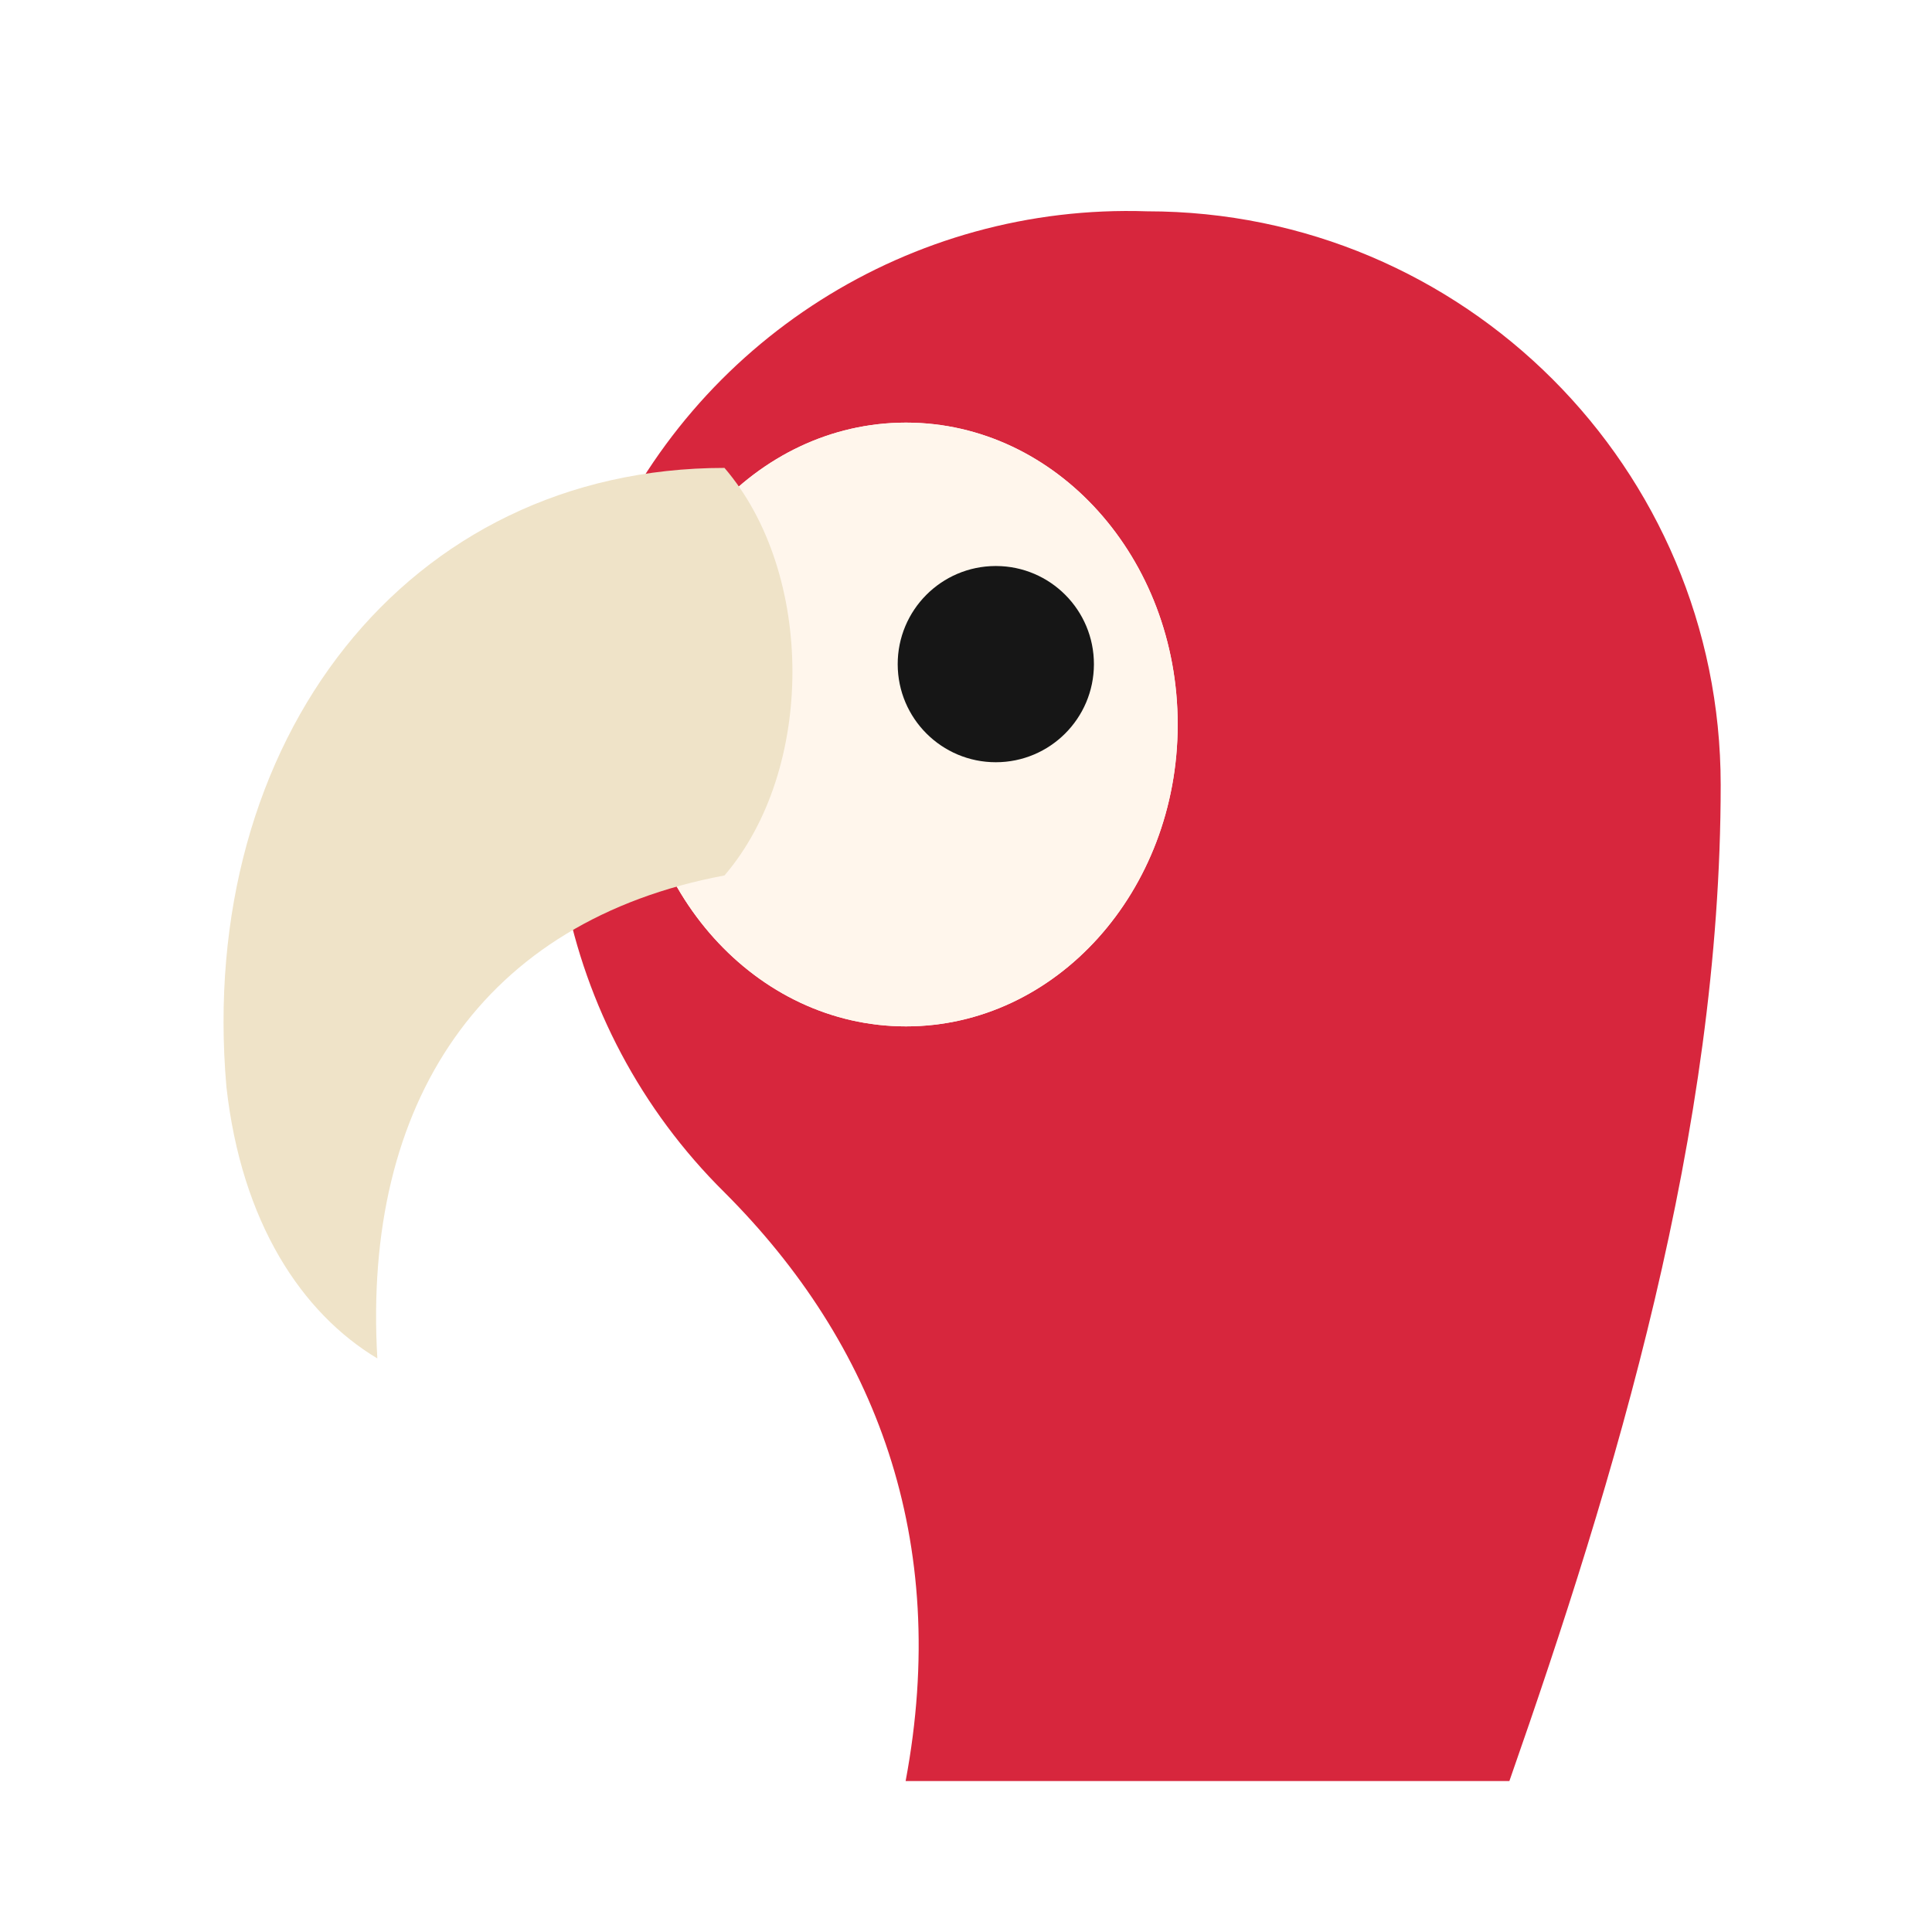
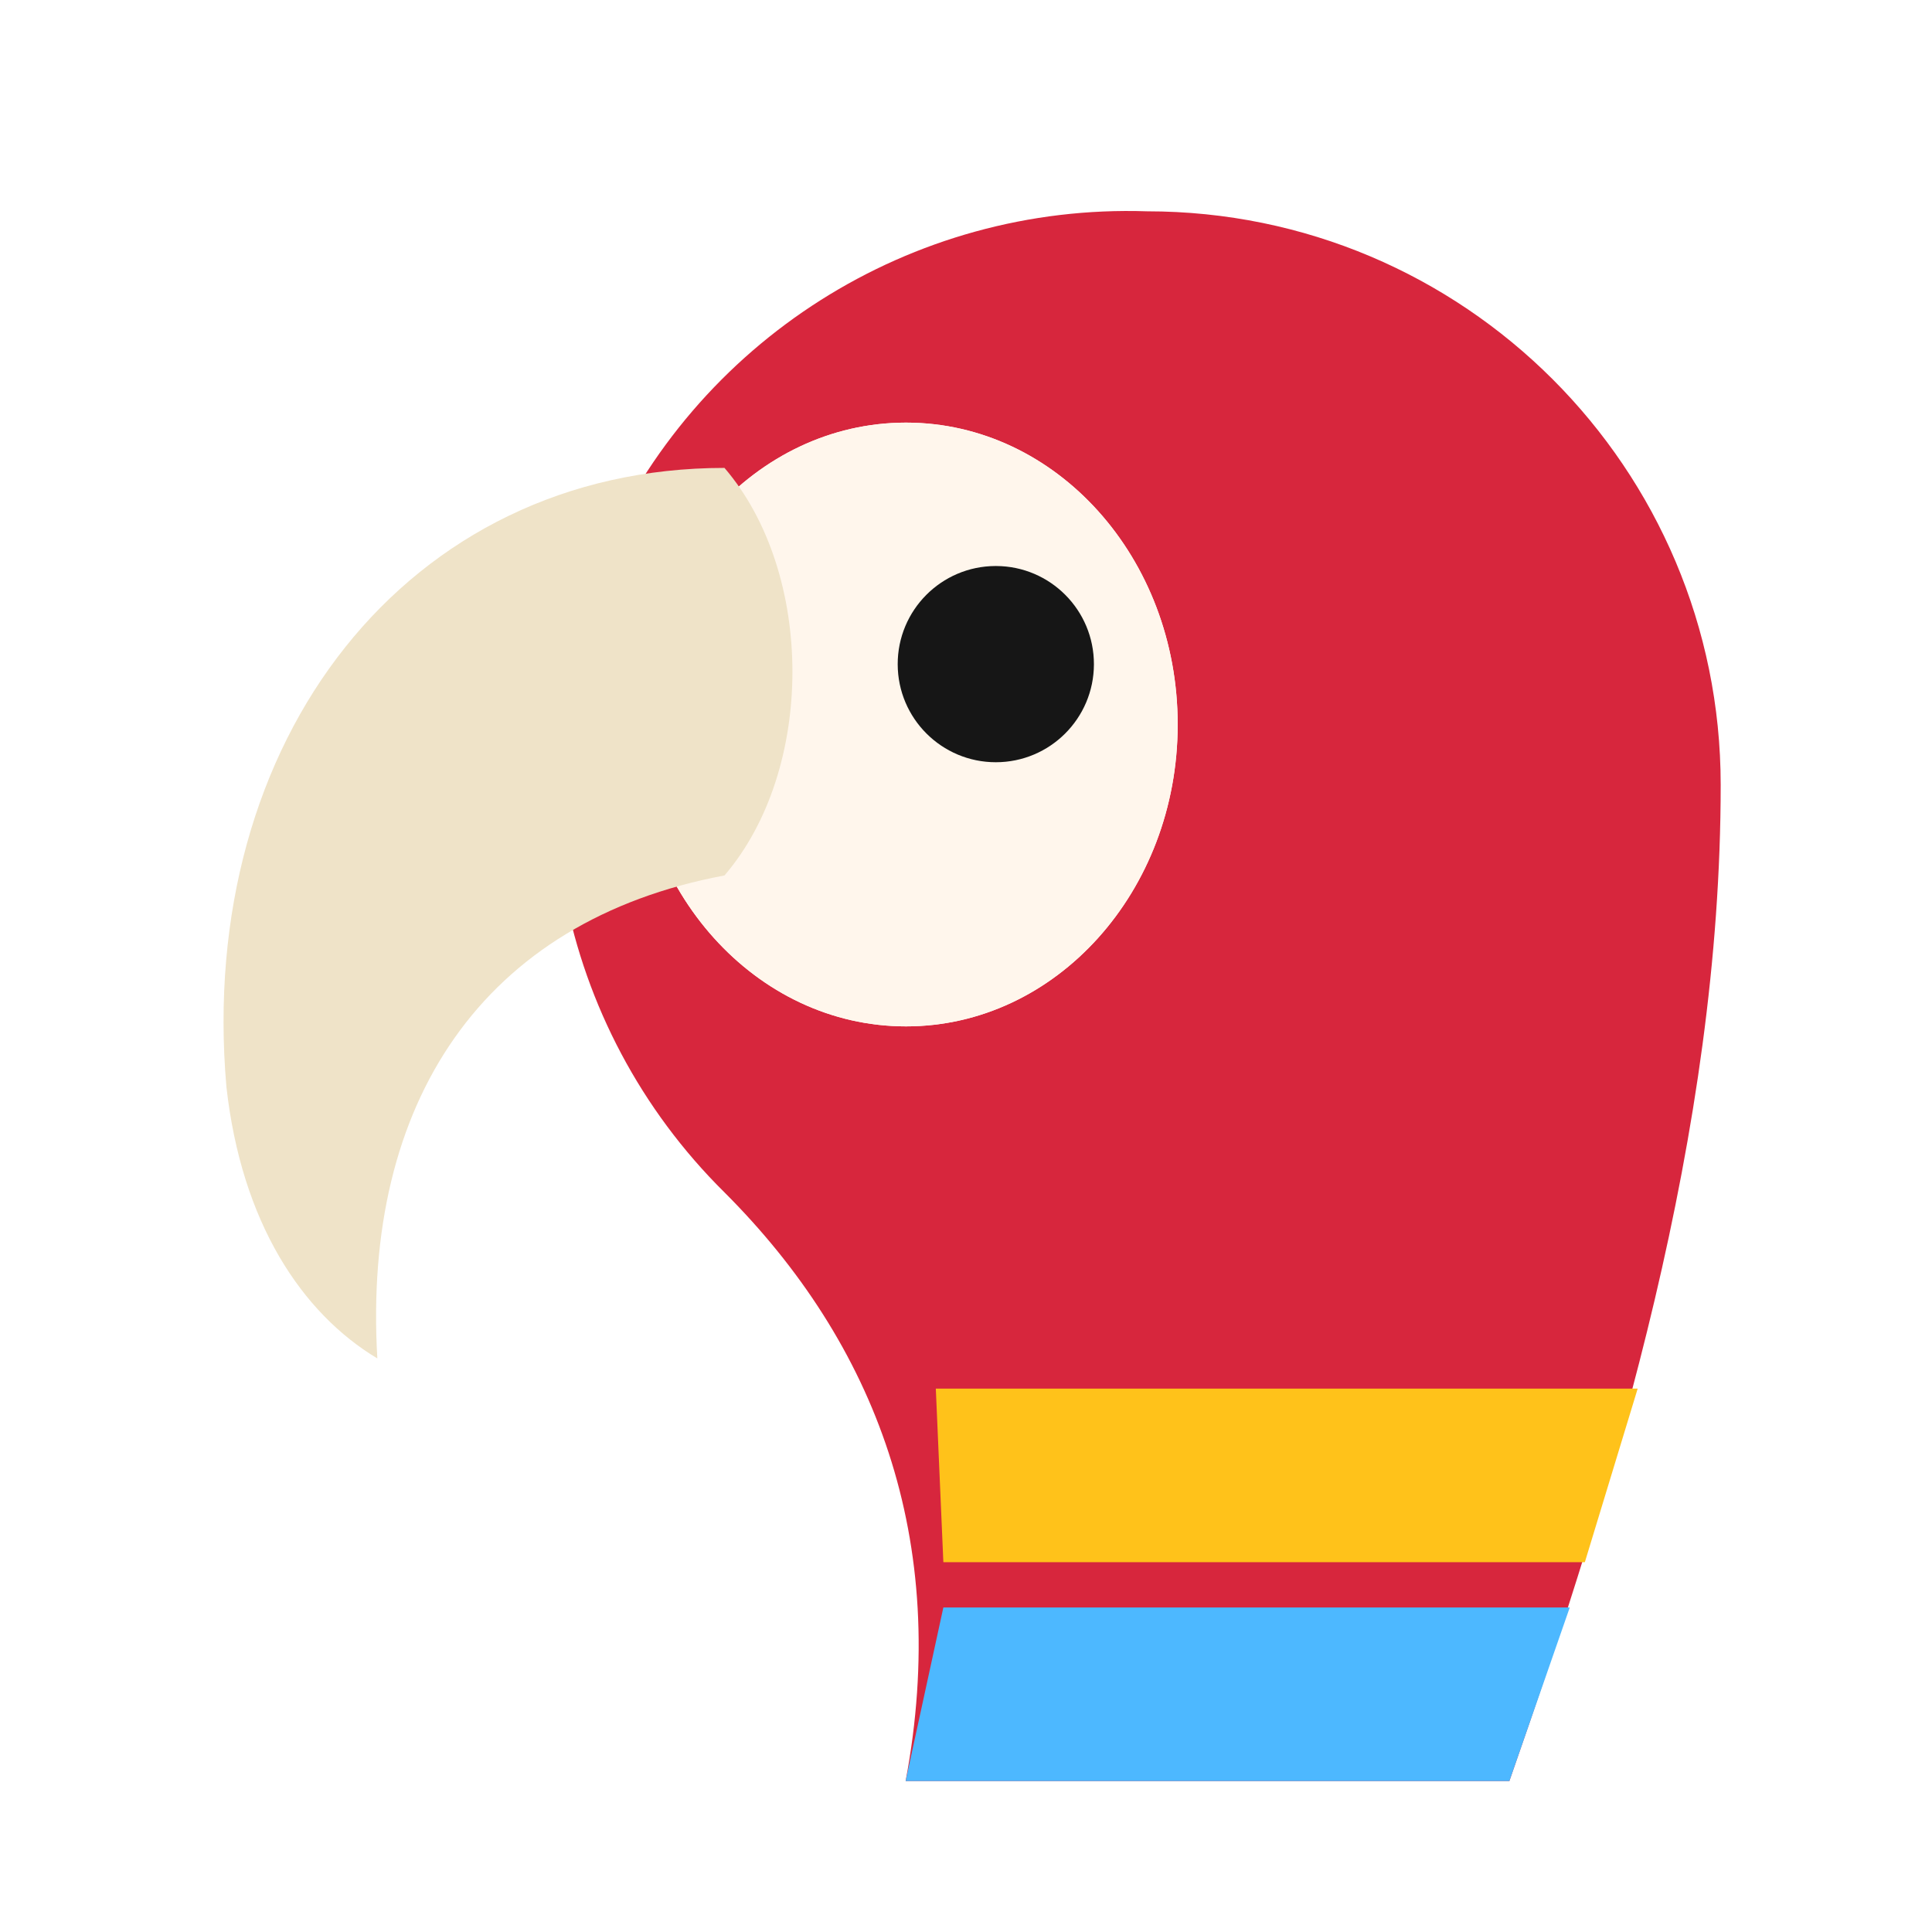
<svg xmlns="http://www.w3.org/2000/svg" viewBox="0 0 256 256" width="256" height="256">
  <path fill="#D7263D" fill-rule="evenodd" d="M152 28 A76 76 0 0 1 228 104 C228 150 214 196 200 236 L120 236 C126 204 116 178 96 158 A76 76 0 0 1 152 28 Z M120 56 A36 40 0 1 0 120.1 56 Z" />
+   <path fill="#FFC21A" d="M124 184 L217 184 L210 207 L125 207 Z" />
+   <path fill="#4DB8FF" d="M125 213 L208 213 L200 236 L120 236 Z" />
  <path fill="#FFF6EC" d="M120 56 A36 40 0 1 0 120.1 56 Z" />
  <path fill="#161616" d="M132 75 A13 13 0 1 1 131.9 75 Z" />
  <path fill="#EFE3C8" d="M96 62 C54 62 26 98 30 144 C32 162 40 174 50 180 C48 146 64 122 96 116 C108 102 108 76 96 62 Z" />
</svg>
